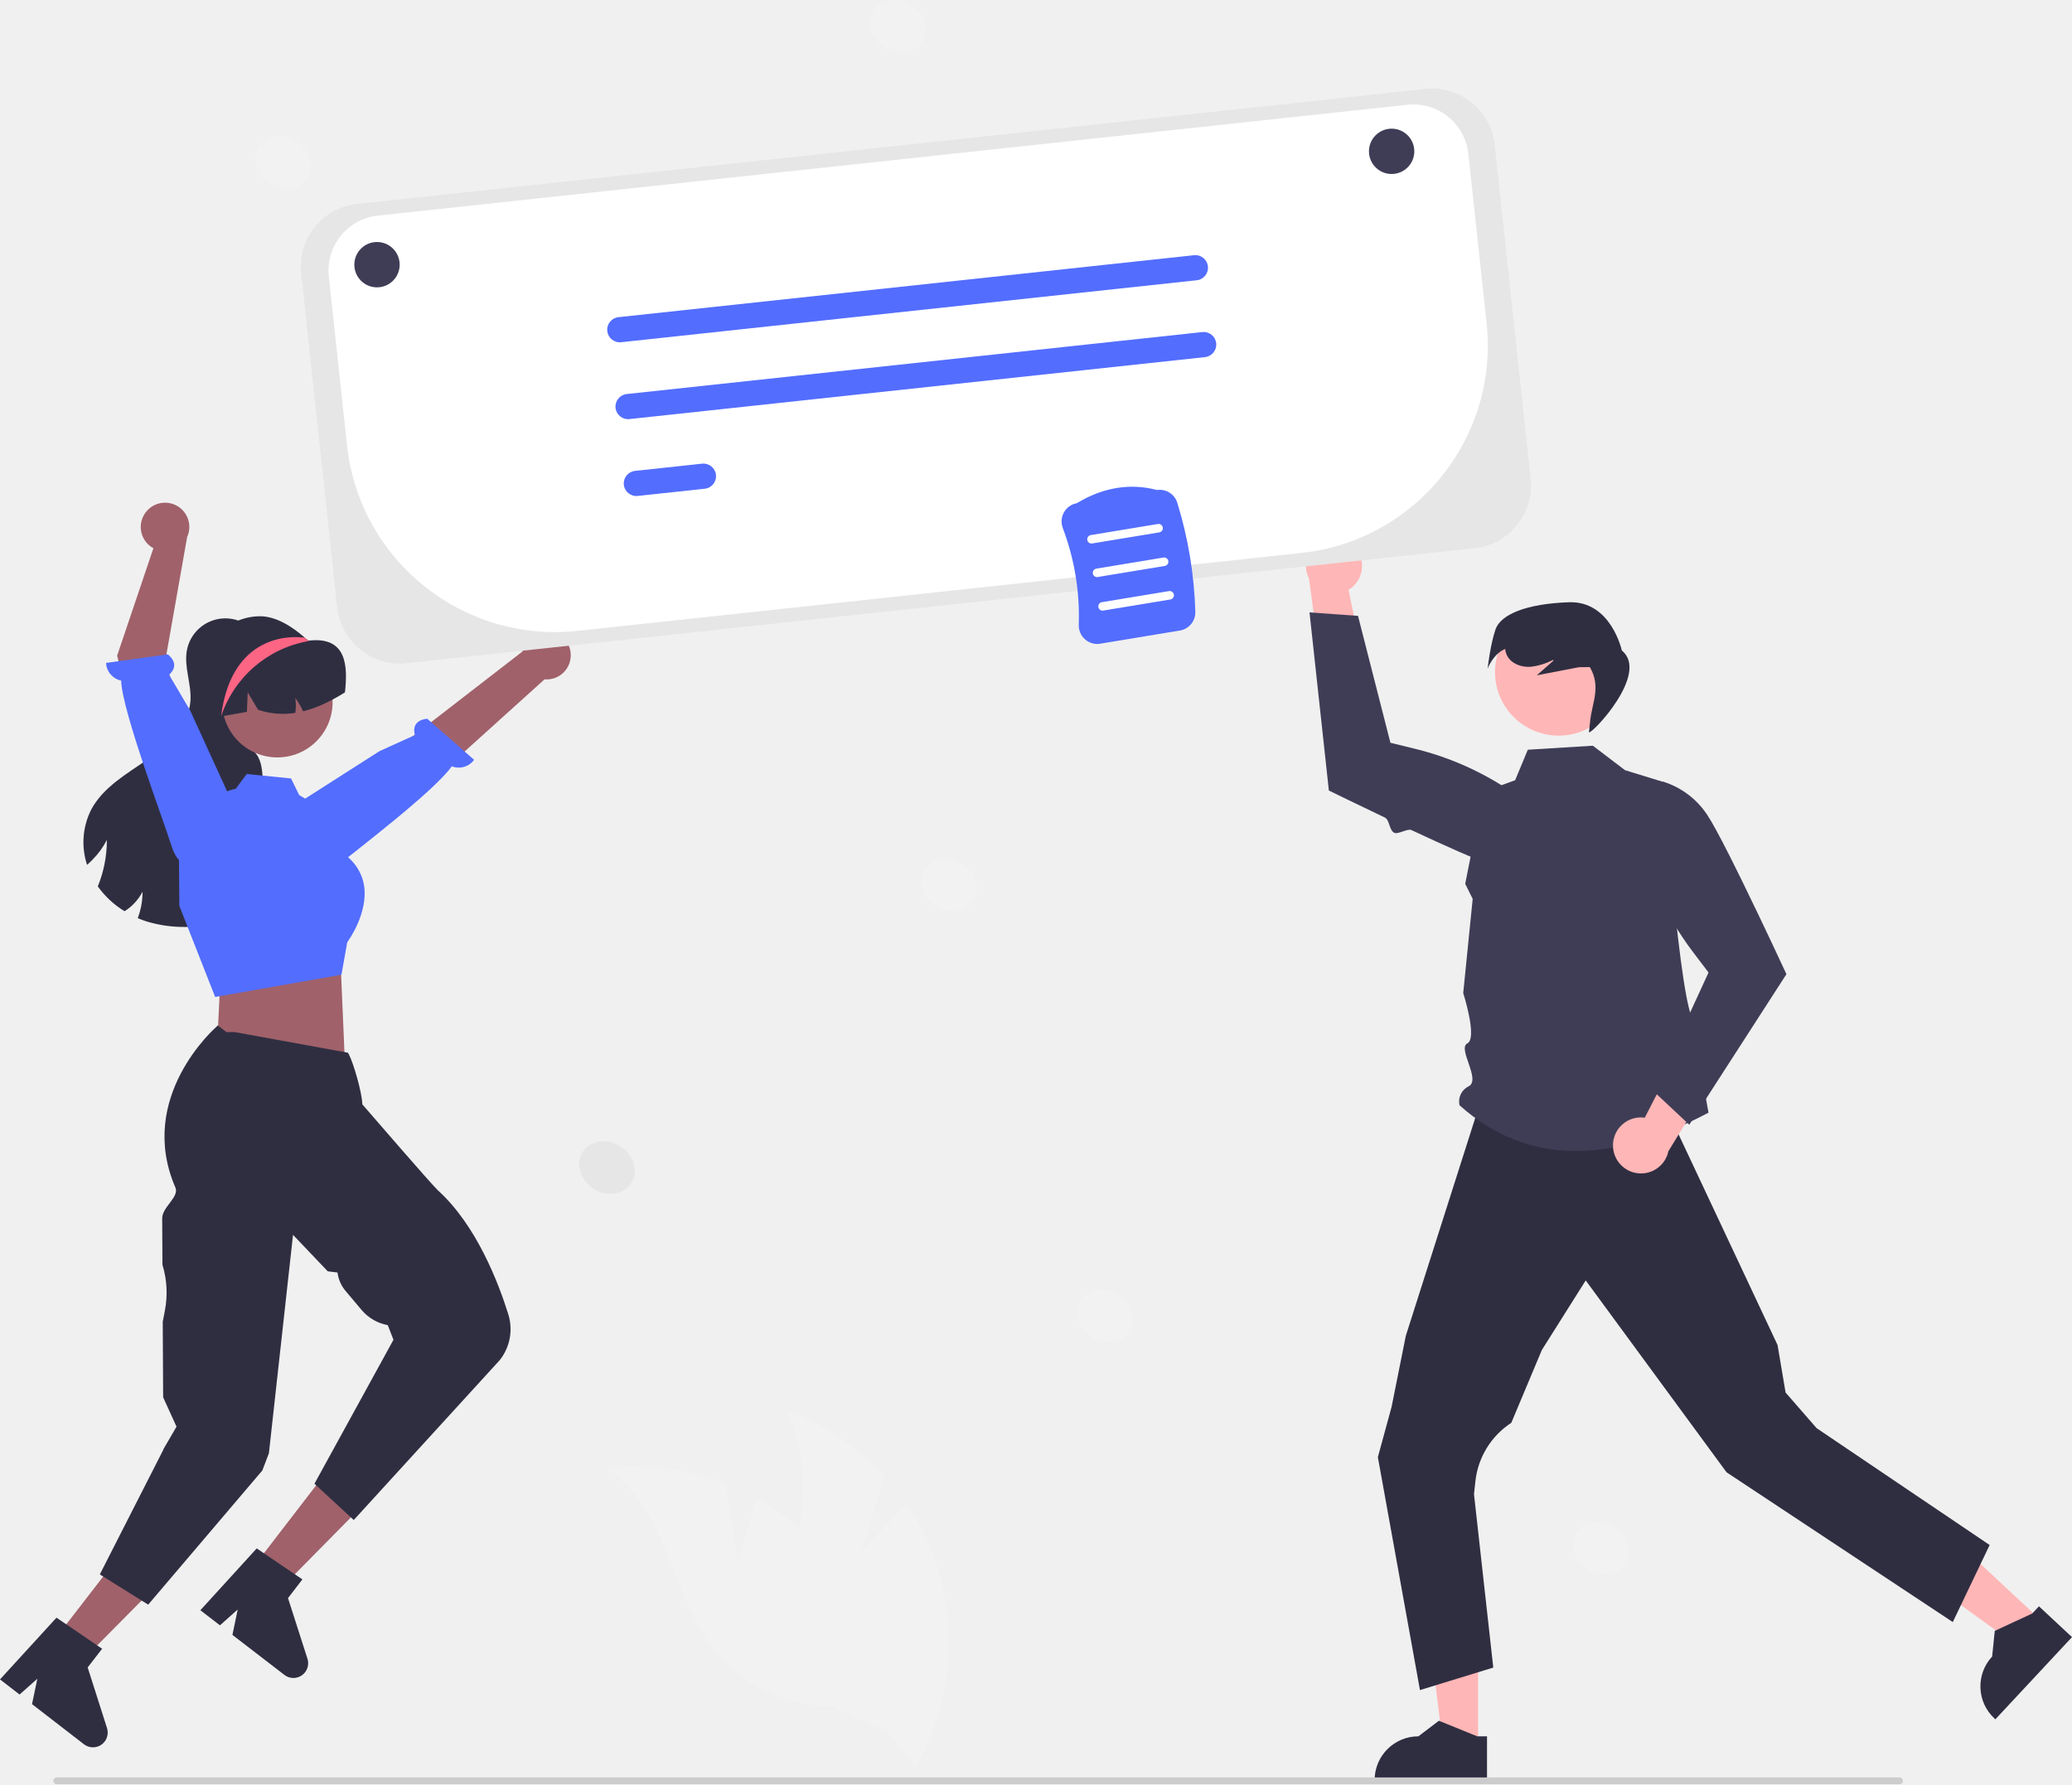
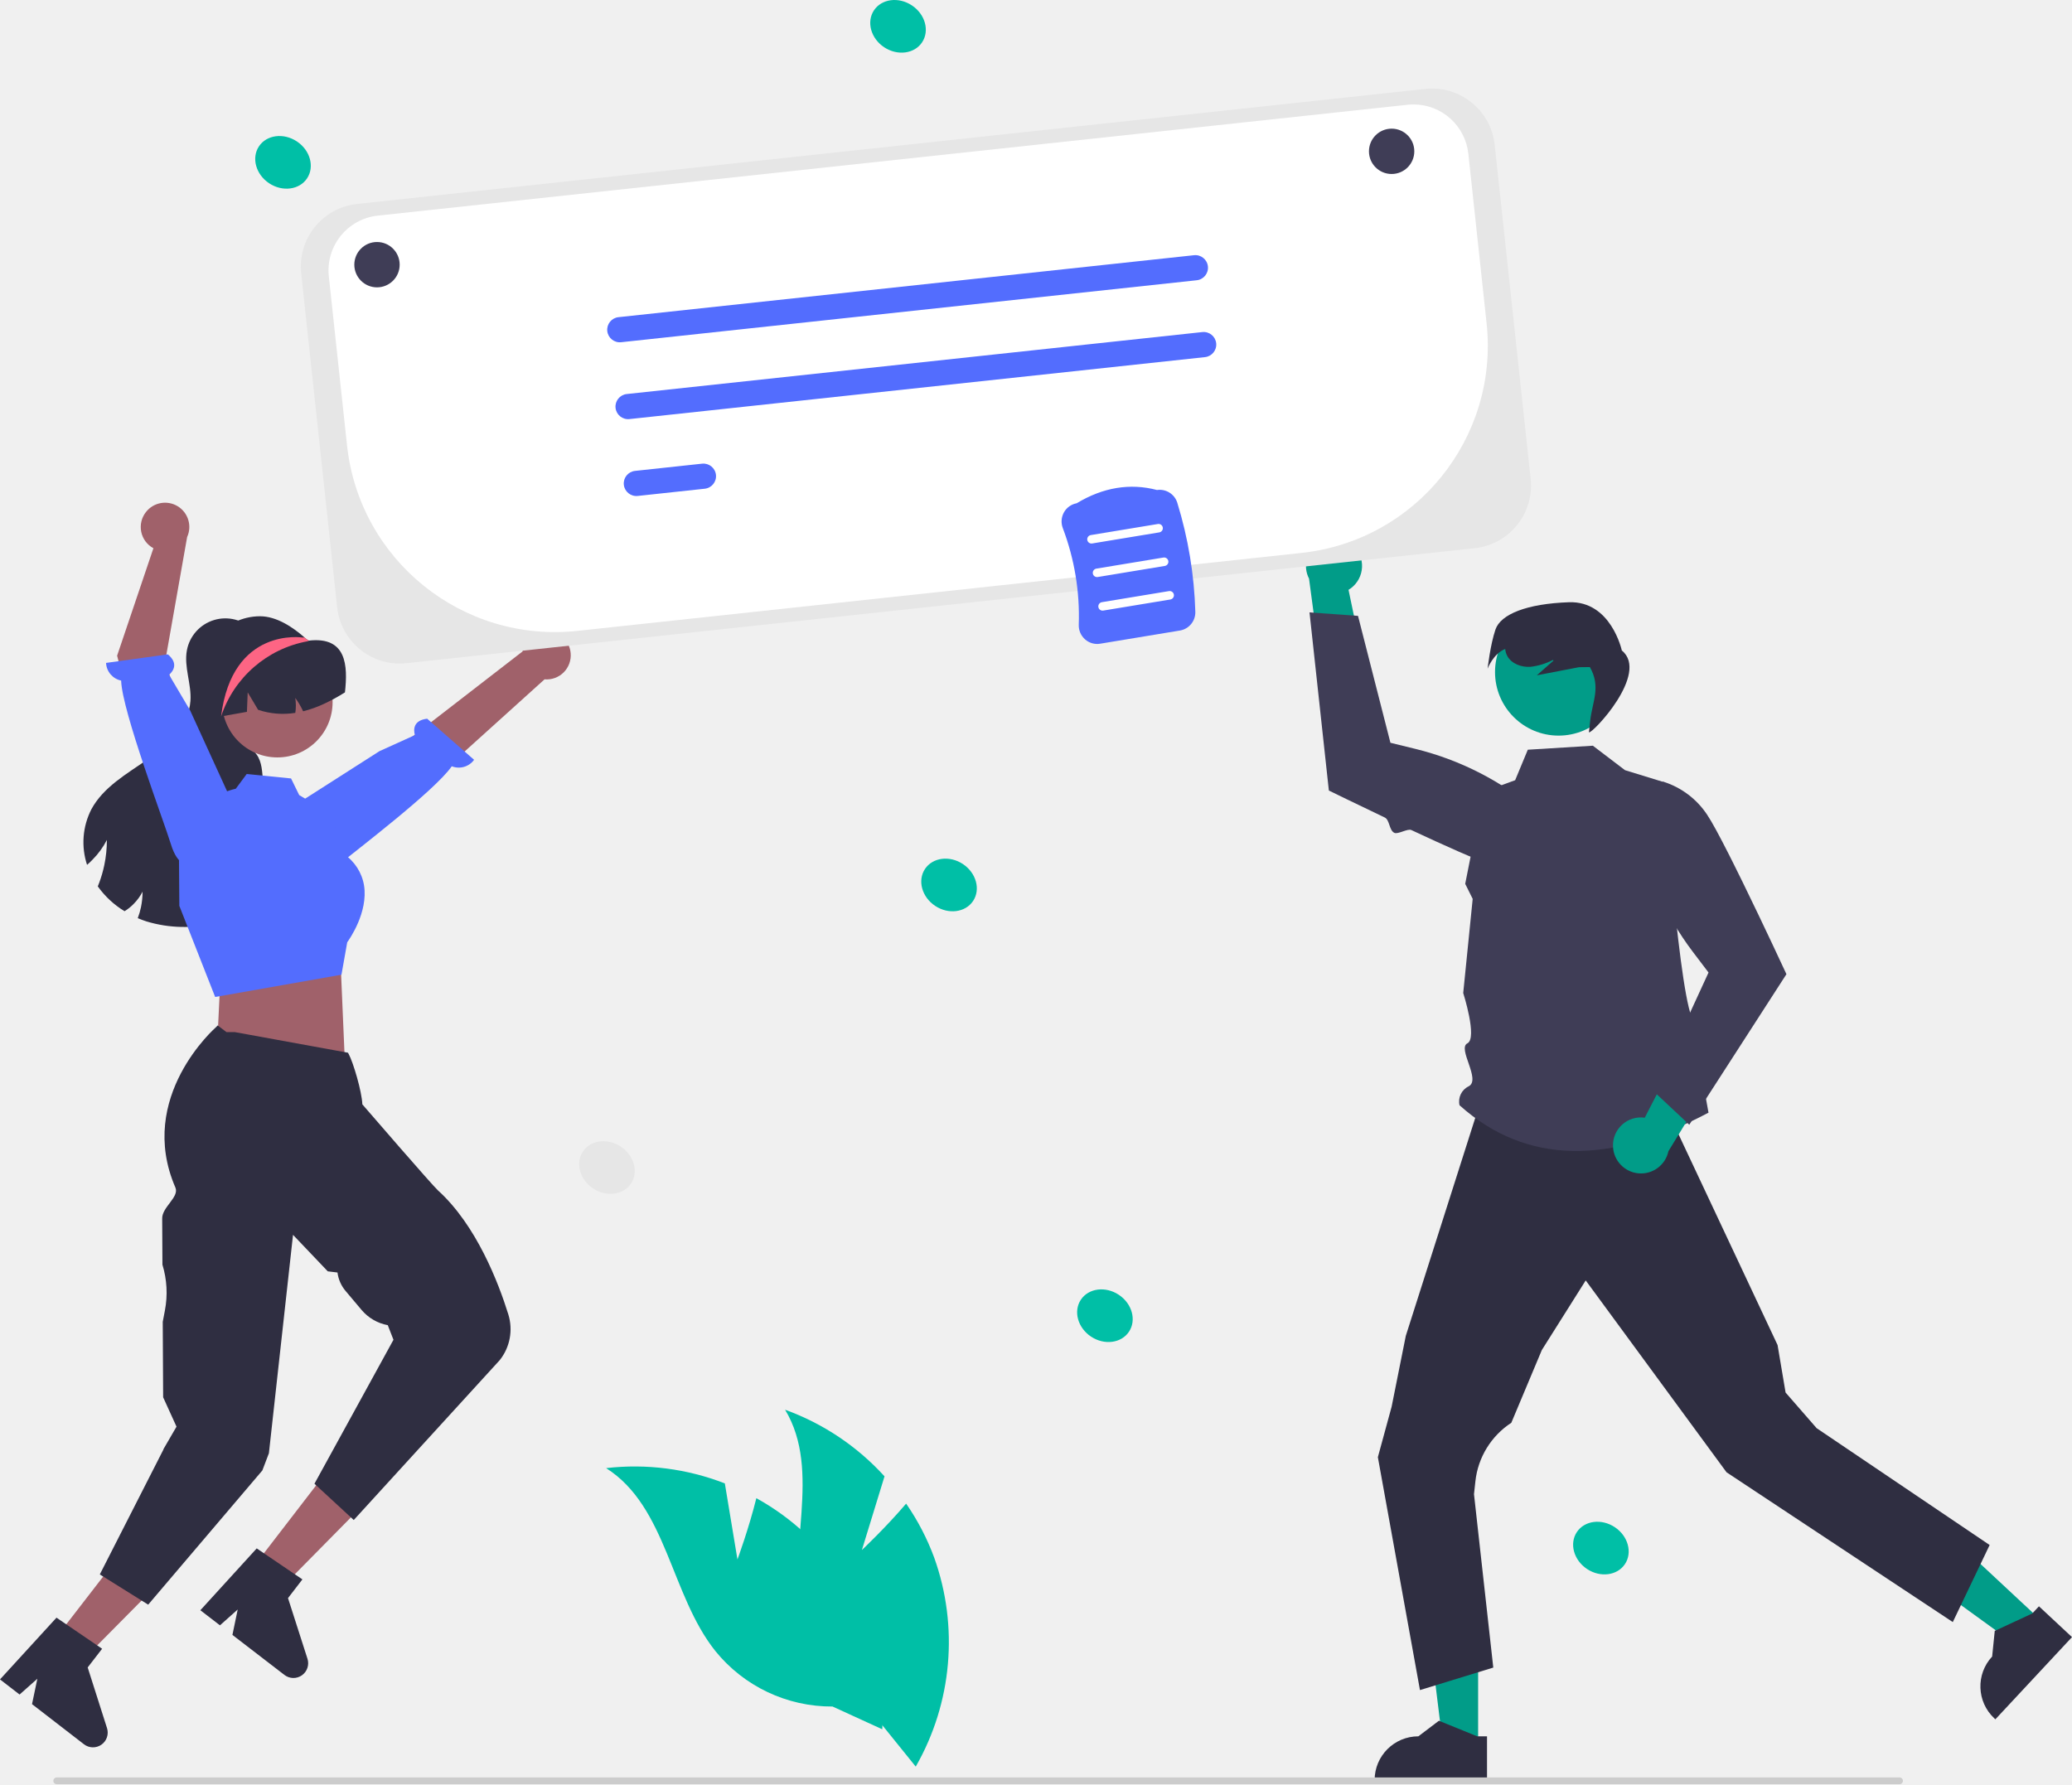
<svg xmlns="http://www.w3.org/2000/svg" data-name="Layer 1" width="731.077" height="629.614" viewBox="0 0 731.077 629.614">
-   <path d="M538.567,682.174l7.985-26.005A87.77,87.77,0,0,0,511.468,632.663c13.124,21.743.407,50.108,5.706,74.946a52.794,52.794,0,0,0,28.277,35.978l12.117,15.014a88.466,88.466,0,0,0,6.502-73.787,85.453,85.453,0,0,0-9.894-19.018C546.976,674.261,538.567,682.174,538.567,682.174Z" transform="translate(-234.4615 -135.193)" fill="#f2f2f2" />
-   <path d="M494.662,685.496,490.211,658.66a87.77,87.77,0,0,0-41.885-5.392c21.444,13.608,22.711,44.667,38.532,64.535A52.794,52.794,0,0,0,528.213,737.394l17.541,8.034a88.466,88.466,0,0,0-27.088-68.942,85.453,85.453,0,0,0-17.337-12.609C498.659,674.664,494.662,685.496,494.662,685.496Z" transform="translate(-234.4615 -135.193)" fill="#f2f2f2" />
-   <polygon points="521.537 616.734 509.237 616.733 503.386 569.293 521.539 569.294 521.537 616.734" fill="#ffb6b6" />
+   <path d="M538.567,682.174l7.985-26.005A87.77,87.77,0,0,0,511.468,632.663c13.124,21.743.407,50.108,5.706,74.946a52.794,52.794,0,0,0,28.277,35.978l12.117,15.014a88.466,88.466,0,0,0,6.502-73.787,85.453,85.453,0,0,0-9.894-19.018C546.976,674.261,538.567,682.174,538.567,682.174Z" transform="translate(-234.4615 -135.193)" fill="#00BFA6" />
+   <path d="M494.662,685.496,490.211,658.66a87.77,87.77,0,0,0-41.885-5.392c21.444,13.608,22.711,44.667,38.532,64.535A52.794,52.794,0,0,0,528.213,737.394l17.541,8.034a88.466,88.466,0,0,0-27.088-68.942,85.453,85.453,0,0,0-17.337-12.609C498.659,674.664,494.662,685.496,494.662,685.496Z" transform="translate(-234.4615 -135.193)" fill="#00BFA6" />
+   <polygon points="521.537 616.734 509.237 616.733 503.386 569.293 521.539 569.294 521.537 616.734" fill="#019C88" />
  <path d="M759.135,763.849l-39.658-.001v-.502a15.437,15.437,0,0,1,15.436-15.436h.001l7.244-5.496,13.516,5.497,3.462 0Z" transform="translate(-234.4615 -135.193)" fill="#2f2e41" />
-   <polygon points="720.217 571.872 711.831 580.869 673.137 552.804 685.514 539.526 720.217 571.872" fill="#ffb6b6" />
+   <polygon points="720.217 571.872 711.831 580.869 673.137 552.804 685.514 539.526 720.217 571.872" fill="#019C88" />
  <path d="M965.538,712.899l-27.04,29.01-.367-.342a15.437,15.437,0,0,1-.768-21.816l.001-.001.919-9.046,13.236-6.14,2.36-2.532Z" transform="translate(-234.4615 -135.193)" fill="#2f2e41" />
  <path d="M936.479,680.403l-13,27.189L843.65,654.738l-11.613-15.823-38.079-51.882-15.479,24.561-10.771,25.675,0,0a28.302,28.302,0,0,0-12.675,20.654l-.493,4.546,6.806,61.182-25.868,7.943-14.856-82.19,4.856-17.81,5-25,25.174-79h67.364l38.638,82.242,2.824,16.758,10.955,12.573Z" transform="translate(-234.4615 -135.193)" fill="#2f2e41" />
  <path d="M796.483,398.341l11.34,8.635,13.676,4.203s5.654,79.528,10.748,84.623.5,5.231,1.524,11.849,3.512,20.184,3.512,20.184c-34.387,18.203-64.032,18.691-87.845-2.609a5.931,5.931,0,0,1,3.236-6.695c4.432-2.352-4.086-13.328-.464-15.163s-1.472-17.755-1.472-17.755l3.342-33.216-2.64-5.31,6.443-32.489,11.18-4.083,4.466-10.76Z" transform="translate(-234.4615 -135.193)" fill="#3f3d56" />
-   <path d="M803.587,539.69a9.83,9.83,0,0,1,11.207-10.08l15.982-31.064,8.904,15.82L823.139,541.439a9.884,9.884,0,0,1-19.551-1.749Z" transform="translate(-234.4615 -135.193)" fill="#ffb6b6" />
+   <path d="M803.587,539.69a9.83,9.83,0,0,1,11.207-10.08l15.982-31.064,8.904,15.82L823.139,541.439a9.884,9.884,0,0,1-19.551-1.749Z" transform="translate(-234.4615 -135.193)" fill="#019C88" />
  <path d="M830.502,532.091l34.278-53.127-.113-.244c-.129-.28-7.892-17.045-15.413-32.4-1.158-2.365-2.311-4.696-3.429-6.928q-.724-1.445-1.426-2.83c-3.159-6.228-5.919-11.375-7.566-13.82a29.015,29.015,0,0,0-15.375-11.664l-.159-.041-.151.063a14.724,14.724,0,0,0-8.763,16.198,104.296,104.296,0,0,0,19.353,43.755l5.557,7.325-19.312,41.985Z" transform="translate(-234.4615 -135.193)" fill="#3f3d56" />
-   <path d="M712.628,328.445a9.83,9.83,0,0,1-2.359,14.888l7.146,34.195-16.879-6.683-4.198-31.448A9.884,9.884,0,0,1,712.628,328.445Z" transform="translate(-234.4615 -135.193)" fill="#ffb6b6" />
+   <path d="M712.628,328.445a9.83,9.83,0,0,1-2.359,14.888l7.146,34.195-16.879-6.683-4.198-31.448A9.884,9.884,0,0,1,712.628,328.445Z" transform="translate(-234.4615 -135.193)" fill="#019C88" />
  <path d="M696.505,351.296l6.826,62.857.242.119c.199.098,8.847,4.339,19.461,9.391,1.791.852,1.534,4.543,3.405,5.426,1.289.608,4.693-1.597,5.996-.988,11.602,5.426,23.334,10.702,28.01,12.131a29.015,29.015,0,0,0,19.289-.621l.149-.068.078-.144a14.724,14.724,0,0,0-3.392-18.101A104.296,104.296,0,0,0,733.982,399.492l-8.929-2.191-11.436-44.776Z" transform="translate(-234.4615 -135.193)" fill="#3f3d56" />
-   <circle cx="549.931" cy="237.156" r="22.431" fill="#ffb6b6" />
+   <circle cx="549.931" cy="237.156" r="22.431" fill="#019C88" />
  <path d="M762.123,357.318c1.845-5.367,11.027-9.089,25.914-9.606S806.699,364.738,806.699,364.738c9.938,8.062-10.612,29.645-11.606,28.868l.447-4.055c.74-6.717,3.885-11.958-.115-18.958l-3.841.044q-7.441,1.431-14.882,2.862l5.873-5.171-.166-.256a22.726,22.726,0,0,1-8.017,2.434c-3.157.186-6.607-1.071-8.119-3.848a6.466,6.466,0,0,1-.725-2.46c-4.257,1.701-6.203,6.948-6.203,6.948S760.278,362.685,762.123,357.318Z" transform="translate(-234.4615 -135.193)" fill="#2f2e41" />
  <path d="M324.835,358.664a12.015,12.015,0,0,0-.981-1.099c.085-.117.171-.245.256-.363Z" transform="translate(-234.4615 -135.193)" fill="#2f2e41" />
  <path d="M329.197,448.88c-3.669,6.517-10.997,10.154-18.261,11.936a45.628,45.628,0,0,1-24.821-.48c-1.024-.331-2.048-.715-3.04-1.141a26.191,26.191,0,0,0,1.131-3.893,26.702,26.702,0,0,0,.555-5.45,17.207,17.207,0,0,1-3.104,4.277,15.695,15.695,0,0,1-3.253,2.613,31.947,31.947,0,0,1-9.44-8.768c.16-.395.32-.789.469-1.184a42.552,42.552,0,0,0,1.835-6.336,43.324,43.324,0,0,0,.907-8.864,27.851,27.851,0,0,1-5.056,6.954,22.669,22.669,0,0,1-1.941,1.845,25.523,25.523,0,0,1,1.536-19.637c4.224-7.808,12.416-12.448,19.711-17.493,7.306-5.045,14.613-11.872,15.231-20.735.416-5.984-2.357-11.978-1.248-17.866a13.804,13.804,0,0,1,23.445-7.093c-4.139,5.866-8.256,11.936-9.93,18.911-1.707,7.104-.309,15.434,5.291,20.138,1.92,1.621,4.277,2.773,5.76,4.8,1.973,2.688,1.984,6.272,2.304,9.578.64,6.432,2.741,12.618,3.872,18.986C332.291,436.336,332.355,443.237,329.197,448.88Z" transform="translate(-234.4615 -135.193)" fill="#2f2e41" />
  <polygon points="19.519 578.195 29.254 585.716 62.898 551.747 48.53 540.646 19.519 578.195" fill="#a0616a" />
  <path d="M254.395,706.039l16.098,10.972-5.094,6.593,6.823,21.409a5.204,5.204,0,0,1-8.141,5.699l-18.32-14.156,1.881-8.961-6.272,5.569-6.907-5.337Z" transform="translate(-234.4615 -135.193)" fill="#2f2e41" />
  <path d="M303.369,377.614a23.236,23.236,0,1,0,39.966-16.117l-.112-.111c-.186-.195-.372-.39-.567-.576a.009.009,0,0,1-.009-.009c-.242-.223-.483-.446-.734-.66-4.09-3.588-9.837-7.482-15.702-7.482C313.375,352.659,303.369,364.778,303.369,377.614Z" transform="translate(-234.4615 -135.193)" fill="#2f2e41" />
  <path d="M435.811,365.681a8.511,8.511,0,0,1-9.217,9.24l-57.538,51.951-9.902-15.638,59.672-46.149a8.557,8.557,0,0,1,16.985.596Z" transform="translate(-234.4615 -135.193)" fill="#a0616a" />
  <path d="M344.465,442.554s2.141,3.954,9.454-2.151c5.854-4.888,33.903-26.107,39.945-34.803a6.686,6.686,0,0,0,7.872-2.286L385.18,388.814c-4.954.57-4.847,3.898-4.332,5.787l-12.489,5.658-32.25,20.61,6.756,18.854Z" transform="translate(-234.4615 -135.193)" fill="#536dfe" />
  <polygon points="78.761 343.789 77.555 349.532 76.531 370.716 121.615 373.194 120.215 340.612 115.845 333.432 78.761 343.789" fill="#a0616a" />
  <circle cx="97.868" cy="247.797" r="19.484" fill="#a0616a" />
  <path d="M297.738,454.858l-.12-16.196a25.776,25.776,0,0,1,19.962-25.124l.074-.017,3.853-5.191,15.653,1.566,2.869,5.864,11.343,6.754,4.367,14.039a16.602,16.602,0,0,1,7.174,11.119c1.483,9.471-5.148,18.946-5.937,20.033l-2.032,11.446-44.21,7.801-.359.045Z" transform="translate(-234.4615 -135.193)" fill="#536dfe" />
  <path d="M356.173,379.517a66.428,66.428,0,0,1-7.061,3.893,40.632,40.632,0,0,1-7.701,2.784,26.617,26.617,0,0,0-2.773-4.725,17.184,17.184,0,0,1,.021,5.28,27.507,27.507,0,0,1-13.13-1.077l-3.669-6.154-.277,6.869c-3.04.555-6.069,1.077-9.109,1.621-.181.021-.363.064-.533.096-1.888-8.512.789-17.887,6.741-23.562a21.445,21.445,0,0,1,22.527-4.373c.48.192.971.405,1.44.629a.01.01,0,0,0,.011.011c.277.139.512.469.821.437C356.791,359.762,357.218,370.087,356.173,379.517Z" transform="translate(-234.4615 -135.193)" fill="#2f2e41" />
  <polygon points="89.297 553.071 99.047 560.572 132.623 526.535 118.233 515.464 89.297 553.071" fill="#a0616a" />
  <path d="M325.042,681.594,341.162,692.533l-5.081,6.603,6.866,21.395a5.204,5.204,0,0,1-8.129,5.715l-18.349-14.119,1.863-8.965-6.261,5.581-6.918-5.323Z" transform="translate(-234.4615 -135.193)" fill="#2f2e41" />
  <path d="M292.12,646.722l-0-.127,4.621-7.963-4.718-10.365-.142-26.631.765-3.998a33.632,33.632,0,0,0-.872-16.158l0,0-.086-16.21c-.166-4.061,6.125-7.632,4.658-11.018-13.866-31.999,14.16-56.41,14.349-56.606l.573-.595,3.107,2.354,2.958.004,39.912,7.273.288.537c1.57,2.944,4.599,13.093,4.779,17.686,1.989,2.303,24.647,28.521,26.661,30.343,13.611,12.315,21.404,32.698,24.837,43.753a17.555,17.555,0,0,1-3.006,16.143L359.276,671.582l-13.866-12.8,27.881-50.805-2.01-5.155a15.843,15.843,0,0,1-9.237-5.366l-5.646-6.701a12.529,12.529,0,0,1-2.86-6.517l-3.424-.412L337.851,570.95l-8.508,77.052-2.313,6.087-40.284,47.359L269.679,690.781Z" transform="translate(-234.4615 -135.193)" fill="#2f2e41" />
  <path d="M285.968,315.87a8.511,8.511,0,0,0,2.623,12.785l-12.809,37.922,10.46,40.187,16.866-7.625-10.408-30.312,7.787-44.122a8.557,8.557,0,0,0-14.519-8.835Z" transform="translate(-234.4615 -135.193)" fill="#a0616a" />
  <path d="M301.407,439.876s-3.961,2.127-6.716-6.992c-2.206-7.301-17.216-46.94-17.486-57.526a6.686,6.686,0,0,1-5.321-6.236l21.8-3.017c3.825,3.198,1.908,5.92.439,7.215l7.425,12.577,15.519,33.953L304.297,438.389Z" transform="translate(-234.4615 -135.193)" fill="#536dfe" />
  <path d="M312.468,388.005A39.634,39.634,0,0,1,342.982,361.488c.028-.009.121-.046.242-.102.074-.047.167-.093.26-.139-.279-.158-.548-.297-.827-.437a.009.009,0,0,1-.009-.009c-.242-.223-.483-.446-.734-.66l-.706.028S316.381,356.237,312.468,388.005Z" transform="translate(-234.4615 -135.193)" fill="#fd6584" />
-   <ellipse cx="624.318" cy="599.483" rx="8.857" ry="10.195" transform="translate(-455.0757 652.0179) rotate(-56.36398)" fill="#f2f2f2" />
-   <ellipse cx="569.318" cy="447.483" rx="8.857" ry="10.195" transform="translate(-353.0592 538.4215) rotate(-56.36398)" fill="#f2f2f2" />
-   <ellipse cx="799.318" cy="681.483" rx="8.857" ry="10.195" transform="translate(-445.2818 834.2972) rotate(-56.36398)" fill="#f2f2f2" />
-   <ellipse cx="334.318" cy="192.483" rx="8.857" ry="10.195" transform="translate(-245.583 229.0152) rotate(-56.36398)" fill="#f2f2f2" />
-   <ellipse cx="551.318" cy="144.483" rx="8.857" ry="10.195" transform="translate(-108.8191 388.2715) rotate(-56.36398)" fill="#f2f2f2" />
+   <ellipse cx="624.318" cy="599.483" rx="8.857" ry="10.195" transform="translate(-455.0757 652.0179) rotate(-56.36398)" fill="#00BFA6" />
+   <ellipse cx="569.318" cy="447.483" rx="8.857" ry="10.195" transform="translate(-353.0592 538.4215) rotate(-56.36398)" fill="#00BFA6" />
+   <ellipse cx="799.318" cy="681.483" rx="8.857" ry="10.195" transform="translate(-445.2818 834.2972) rotate(-56.36398)" fill="#00BFA6" />
+   <ellipse cx="334.318" cy="192.483" rx="8.857" ry="10.195" transform="translate(-245.583 229.0152) rotate(-56.36398)" fill="#00BFA6" />
+   <ellipse cx="551.318" cy="144.483" rx="8.857" ry="10.195" transform="translate(-108.8191 388.2715) rotate(-56.36398)" fill="#00BFA6" />
  <ellipse cx="448.618" cy="547.197" rx="8.857" ry="10.195" transform="translate(-489.9215 482.4108) rotate(-56.36398)" fill="#e6e6e6" />
  <path d="M904.729,764.807h-650.294a1.191,1.191,0,0,1,0-2.381h650.294a1.191,1.191,0,0,1,0,2.381Z" transform="translate(-234.4615 -135.193)" fill="#ccc" />
  <path d="M375.47,369.355a22.24,22.24,0,0,1-22.045-19.831L340.73,231.618a22.23,22.23,0,0,1,19.701-24.455l376.954-40.588a22.23,22.23,0,0,1,24.456,19.7L774.536,304.181a22.231,22.231,0,0,1-19.701,24.456l-.054-.497.054.497L377.881,369.225A22.494,22.494,0,0,1,375.47,369.355Z" transform="translate(-234.4615 -135.193)" fill="#e6e6e6" />
  <path d="M733.233,172.048a19.852,19.852,0,0,0-2.12.114L367.749,211.287a19.459,19.459,0,0,0-17.264,21.431l6.419,59.615a73.811,73.811,0,0,0,81.29,65.486L693.699,330.308A73.587,73.587,0,0,0,758.986,249.265l-6.443-59.838a19.463,19.463,0,0,0-19.31-17.378Z" transform="translate(-234.4615 -135.193)" fill="#fff" />
  <path d="M656.714,234.09l-203.088,21.867a4.444,4.444,0,1,1-.952-8.838l203.088-21.867a4.444,4.444,0,1,1,.952,8.838Z" transform="translate(-234.4615 -135.193)" fill="#536dfe" />
  <path d="M659.634,261.213l-203.088,21.867a4.444,4.444,0,0,1-.952-8.838l203.088-21.867a4.444,4.444,0,0,1,.952,8.838Z" transform="translate(-234.4615 -135.193)" fill="#536dfe" />
  <path d="M483.133,307.654l-23.667,2.548a4.444,4.444,0,0,1-.952-8.838l23.667-2.548a4.444,4.444,0,1,1,.952,8.838Z" transform="translate(-234.4615 -135.193)" fill="#536dfe" />
  <circle cx="133.018" cy="93.4" r="8" fill="#3f3d56" />
  <circle cx="491.018" cy="53.4" r="8" fill="#3f3d56" />
  <path d="M617.323,360.829a6.587,6.587,0,0,1-2.236-5.196,87.659,87.659,0,0,0-5.63-34.077,6.587,6.587,0,0,1,.446-5.639,6.439,6.439,0,0,1,4.449-3.13c9.299-5.611,18.831-7.187,28.338-4.681a6.515,6.515,0,0,1,7.163,4.491,144.983,144.983,0,0,1,6.365,38.525,6.514,6.514,0,0,1-5.446,6.575l-28.133,4.648A6.438,6.438,0,0,1,617.323,360.829Z" transform="translate(-234.4615 -135.193)" fill="#536dfe" />
  <path d="M619.821,326.974l23.679-3.912a1.5,1.5,0,1,0-.489-2.96l-23.679,3.912a1.5,1.5,0,0,0,.489,2.96Z" transform="translate(-234.4615 -135.193)" fill="#fff" />
  <path d="M621.777,338.813l23.679-3.912a1.5,1.5,0,0,0-.489-2.96l-23.679,3.912a1.5,1.5,0,1,0,.489,2.96Z" transform="translate(-234.4615 -135.193)" fill="#fff" />
  <path d="M623.733,350.653l23.679-3.912a1.5,1.5,0,0,0-.489-2.96l-23.679,3.912a1.5,1.5,0,1,0,.489,2.96Z" transform="translate(-234.4615 -135.193)" fill="#fff" />
</svg>
